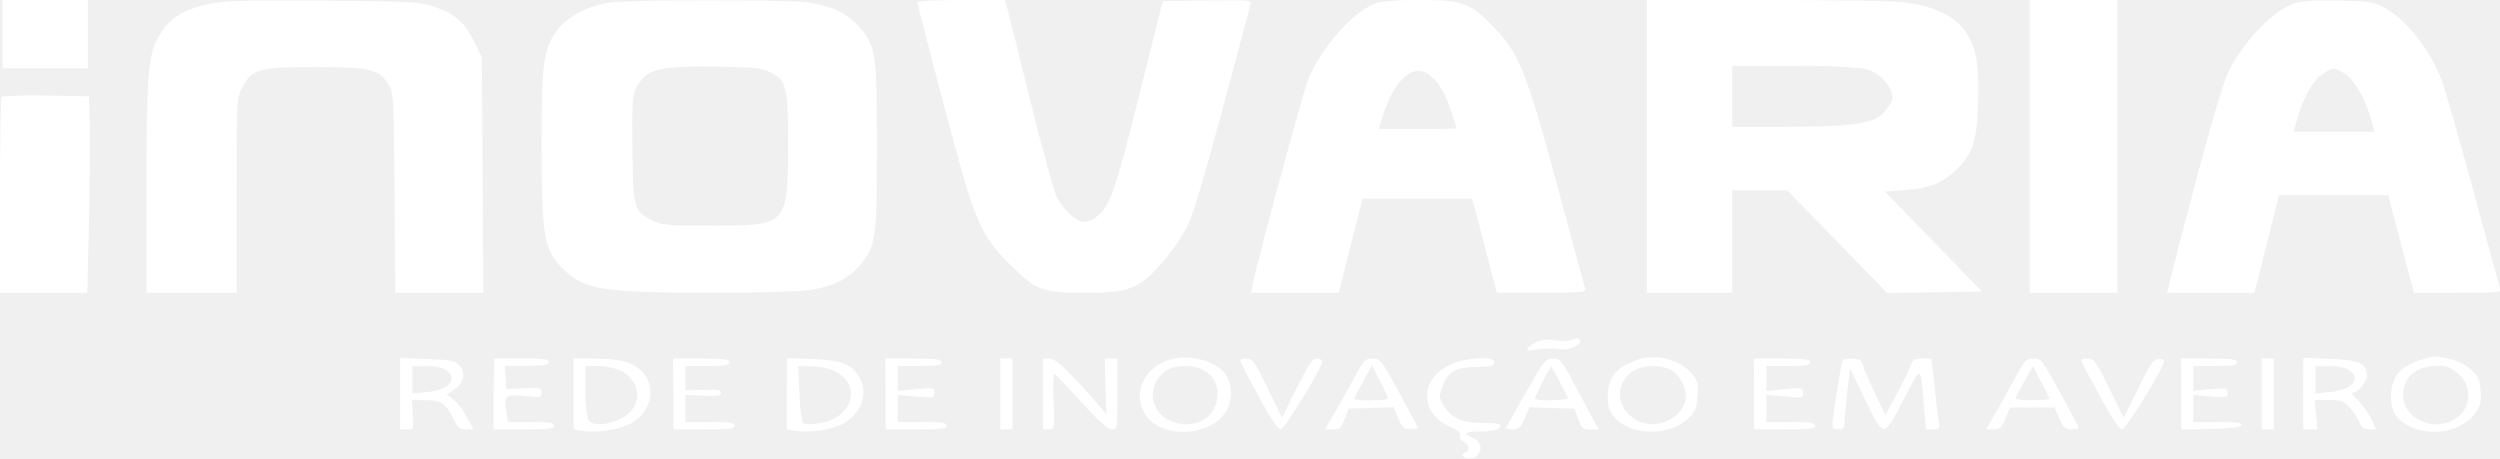
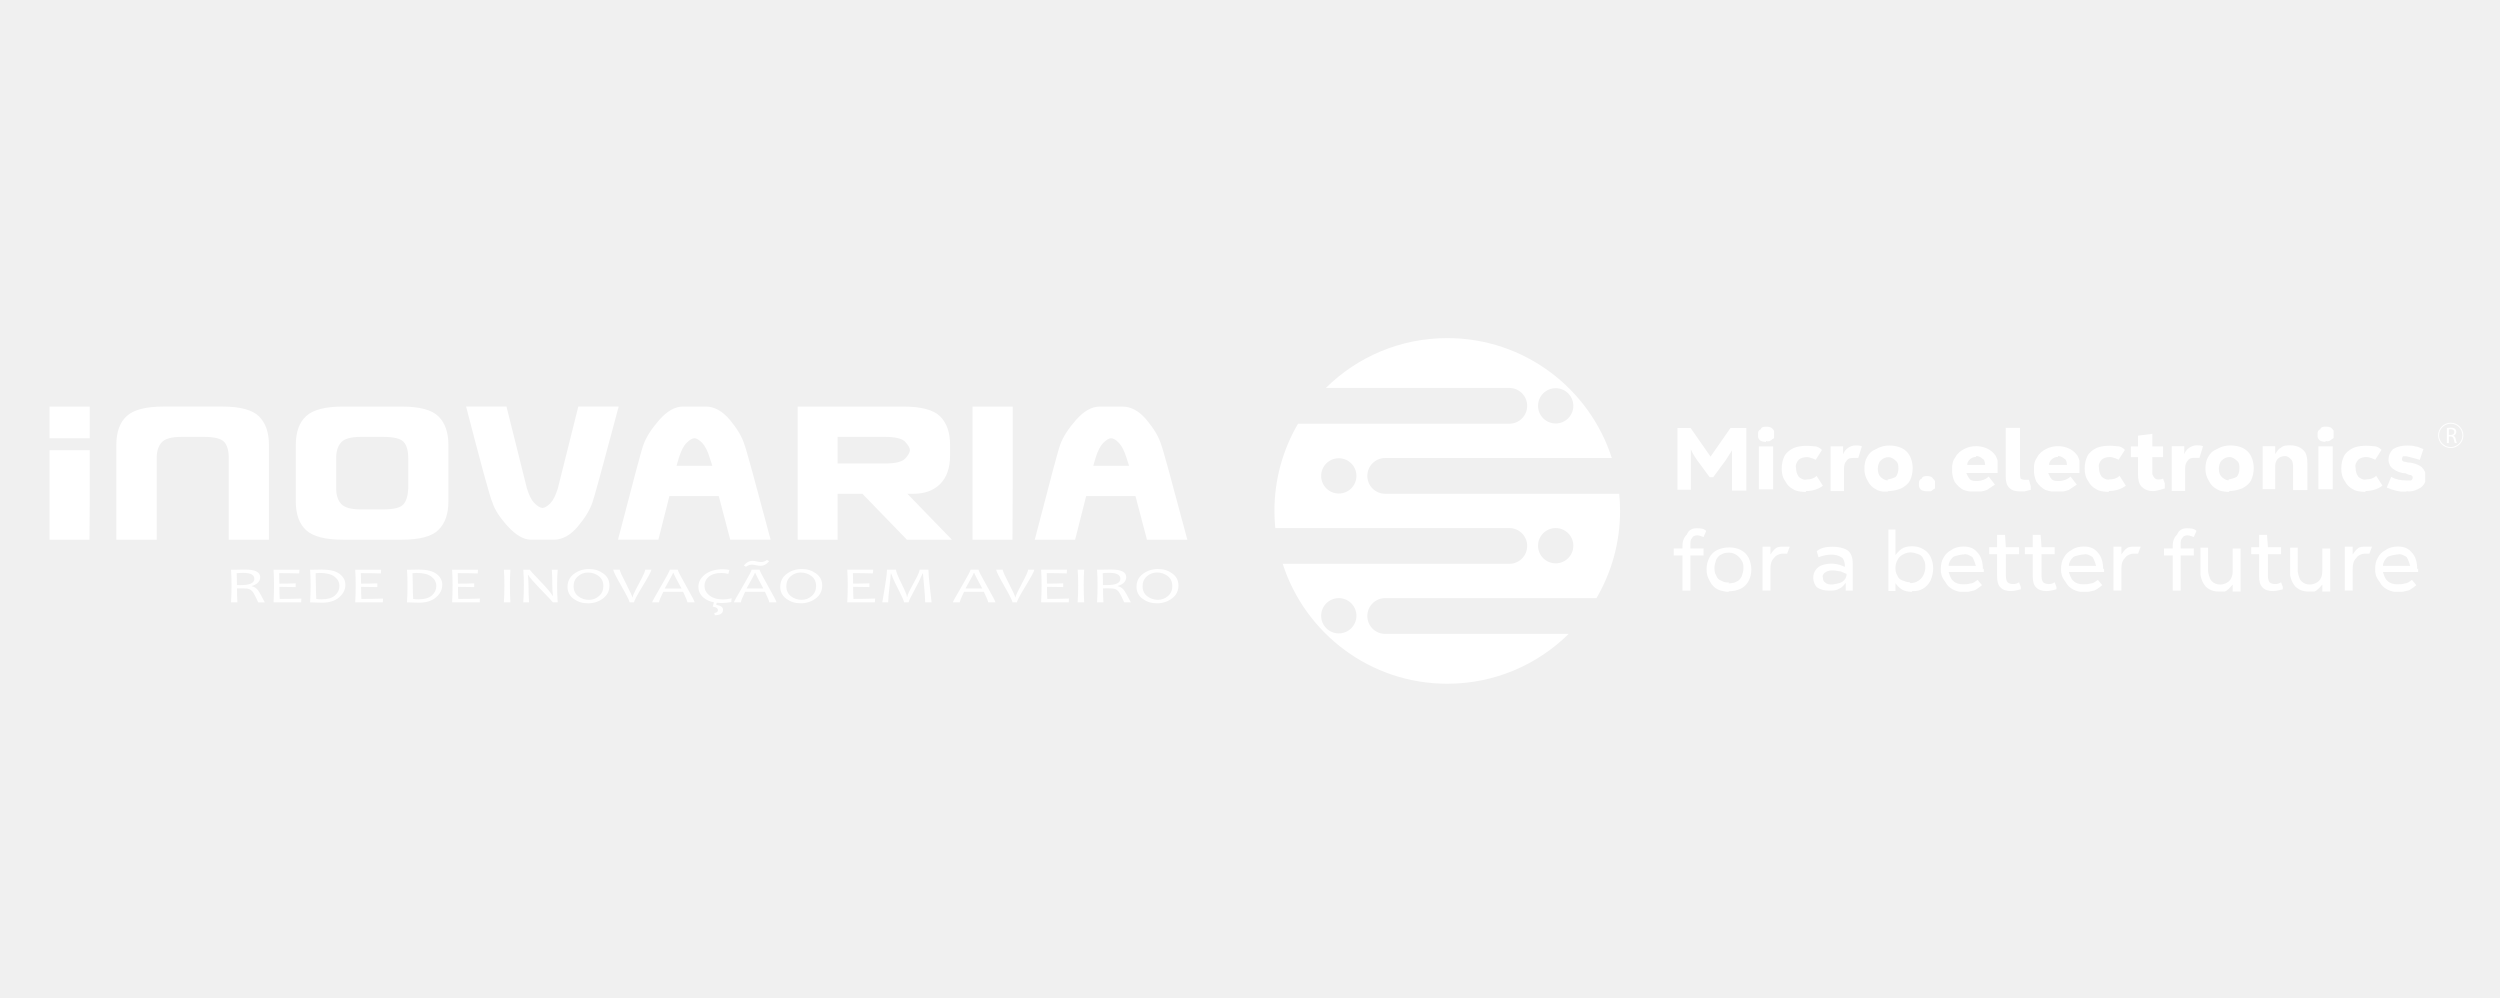
- <svg xmlns="http://www.w3.org/2000/svg" viewBox="0 0 458.21 84.07">
+ <svg xmlns="http://www.w3.org/2000/svg" xmlns:xlink="http://www.w3.org/1999/xlink" id="Layer_1" data-name="Layer 1" viewBox="0 0 2645.67 1056">
  <defs>
-     <style>.cls-1{fill:#fff;}</style>
+     <style>
+       .cls-1 {
+         clip-path: url(#clippath-20);
+       }
+ 
+       .cls-2 {
+         clip-path: url(#clippath-11);
+       }
+ 
+       .cls-3 {
+         clip-path: url(#clippath-16);
+       }
+ 
+       .cls-4 {
+         fill: #ffffff;
+       }
+ 
+       .cls-4, .cls-5, .cls-6, .cls-7 {
+         stroke-width: 0px;
+       }
+ 
+       .cls-5 {
+         fill: #ffffff;
+       }
+ 
+       .cls-8 {
+         clip-path: url(#clippath-2);
+       }
+ 
+       .cls-9 {
+         clip-path: url(#clippath-13);
+       }
+ 
+       .cls-10 {
+         clip-path: url(#clippath-15);
+       }
+ 
+       .cls-11 {
+         clip-path: url(#clippath-6);
+       }
+ 
+       .cls-6 {
+         fill: none;
+       }
+ 
+       .cls-12 {
+         clip-path: url(#clippath-7);
+       }
+ 
+       .cls-13 {
+         clip-path: url(#clippath-21);
+       }
+ 
+       .cls-14 {
+         clip-path: url(#clippath-1);
+       }
+ 
+       .cls-15 {
+         clip-path: url(#clippath-4);
+       }
+ 
+       .cls-16 {
+         clip-path: url(#clippath-12);
+       }
+ 
+       .cls-17 {
+         clip-path: url(#clippath-9);
+       }
+ 
+       .cls-18 {
+         clip-path: url(#clippath);
+       }
+ 
+       .cls-19 {
+         clip-path: url(#clippath-19);
+       }
+ 
+       .cls-20 {
+         clip-path: url(#clippath-3);
+       }
+ 
+       .cls-21 {
+         clip-path: url(#clippath-8);
+       }
+ 
+       .cls-22 {
+         clip-path: url(#clippath-18);
+       }
+ 
+       .cls-23 {
+         clip-path: url(#clippath-14);
+       }
+ 
+       .cls-24 {
+         clip-path: url(#clippath-17);
+       }
+ 
+       .cls-25 {
+         clip-path: url(#clippath-5);
+       }
+ 
+       .cls-26 {
+         clip-path: url(#clippath-10);
+       }
+ 
+       .cls-7 {
+         fill: #ffffff;
+       }
+     </style>
+     <symbol id="b" viewBox="0 0 .38 .71">
+       <path class="cls-5" d="m.28.08s-.05,0-.06.03c-.02.02-.02.04-.02.08v.04h.15v.08h-.15v.41h-.09v-.41h-.1v-.08h.1v-.03c0-.06.02-.1.05-.13C.18.02.22,0,.27,0c.04,0,.08,0,.11.03l-.03.07s-.05-.02-.07-.02Z" />
+     </symbol>
+     <symbol id="c" viewBox="0 0 .52 .52">
+       <path class="cls-5" d="m.26.52s-.09-.01-.13-.03c-.04-.02-.07-.05-.09-.09C.01.35,0,.31,0,.26,0,.21.01.17.03.13c.02-.04.05-.07.09-.09.04-.02.09-.03.14-.03s.09.01.13.03c.04.02.07.05.09.09.02.04.03.09.03.13,0,.05-.01.09-.03.13-.02.04-.05.07-.09.09-.04.02-.09.03-.14.03m0-.09s.06,0,.09-.02c.03-.01.05-.04.06-.06.01-.03.02-.06.02-.09,0-.03,0-.06-.02-.09-.03-.05-.08-.09-.14-.09-.03,0-.06,0-.09.02-.03.01-.05.04-.06.06-.01.03-.02.06-.02.09,0,.03,0,.06.02.09.01.03.03.05.06.06.03.02.06.02.09.02Z" />
+     </symbol>
+     <symbol id="d" viewBox="0 0 .31 .5">
+       <path class="cls-5" d="m0,.5V0h.09s0,.07,0,.09h0s.03-.05.06-.07C.17,0,.21,0,.24,0c.02,0,.05,0,.07,0l-.03.08s-.03,0-.05,0c-.04,0-.08.02-.1.05-.03.03-.04.07-.04.12v.26h-.09Z" />
+     </symbol>
+     <symbol id="f" viewBox="0 0 .45 .51">
+       <path class="cls-5" d="m.22,0c.06,0,.12.01.17.04.04.03.06.08.06.15v.31h-.08s0-.07,0-.09h0s-.04.06-.08.07c-.03.02-.07.02-.11.02-.05,0-.1-.01-.14-.04C.02.44,0,.4,0,.35c0-.06.04-.12.1-.14.09-.03.18-.02.26.02v-.03s-.01-.07-.04-.08c-.03-.02-.07-.03-.11-.03-.05,0-.1.01-.15.03l-.02-.07C.09.01.15,0,.22,0m0,.43s.08-.01.11-.03c.03-.02.05-.05.05-.09-.02-.01-.05-.02-.07-.03-.03,0-.05-.01-.08-.01-.03,0-.06,0-.09.02-.02.01-.04.04-.03.06,0,.03.01.05.03.06.02.02.05.02.08.02Z" />
+     </symbol>
+     <symbol id="g" viewBox="0 0 .52 .71">
+       <path class="cls-5" d="m.27.71s-.08,0-.12-.03c-.03-.02-.05-.04-.07-.07h0v.09h-.09v-.7h.09v.16s0,.09,0,.13h0s.04-.05.07-.07c.03-.02.07-.03.12-.03.04,0,.09.01.12.03.04.02.07.05.09.09.02.04.03.09.03.13,0,.05-.01.09-.03.14-.04.08-.12.13-.21.12m-.02-.09c.05,0,.09-.02.12-.05.03-.03.05-.08.05-.13,0-.03,0-.06-.02-.09-.01-.03-.03-.05-.06-.06-.03-.01-.06-.02-.09-.02-.04,0-.09.02-.12.05-.03.03-.05.08-.05.12,0,.03,0,.06.02.09.01.03.03.05.06.06.03.01.05.02.08.02Z" />
+     </symbol>
+     <symbol id="h" viewBox="0 0 .49 .52">
+       <path class="cls-5" d="m.49.25s0,.02,0,.04H.09s.02.08.05.1c.03.03.07.04.11.04.03,0,.06,0,.09-.01.03,0,.05-.02.08-.04l.05.06s-.06.05-.09.06c-.04.01-.08.02-.11.02-.05,0-.09-.01-.13-.03-.04-.02-.07-.05-.09-.09C.01.35,0,.31,0,.26,0,.21.01.16.03.13c.02-.04.05-.07.09-.09C.16.01.21,0,.26,0,.33,0,.38.02.42.07c.04.04.06.11.06.19m-.23-.17s-.08.01-.11.03c-.03.03-.05.06-.05.1h.31s-.02-.07-.04-.1c-.03-.02-.07-.04-.1-.03Z" />
+     </symbol>
+     <symbol id="i" viewBox="0 0 .36 .64">
+       <path class="cls-5" d="m.36.62s-.07.02-.11.02c-.05,0-.09-.01-.12-.04-.03-.03-.04-.07-.04-.13V.22h-.1v-.08h.1V0h.09S.19.14.19.14h.15v.08h-.15v.25s0,.05.02.07c.01.01.03.02.06.02.02,0,.04,0,.07-.02l.03.08Z" />
+     </symbol>
+     <symbol id="j" viewBox="0 0 .47 .5">
+       <path class="cls-5" d="m.21.5c-.06,0-.11-.02-.15-.06C.02.39,0,.33,0,.27v-.27h.09v.27s.01.08.04.11c.03.03.06.04.1.04.04,0,.08-.02.1-.04.03-.03.04-.07.04-.11v-.26h.09v.49h-.09s0-.07,0-.08h0s-.04.05-.07.07c-.03.02-.07.02-.1.02Z" />
+     </symbol>
+     <symbol id="k" viewBox="0 0 .51 .52">
+       <path class="cls-5" d="m.51.24s0,.04,0,.06H.16s.02.05.04.07c.02.02.05.02.08.02.05,0,.1-.02.13-.05l.07.09s-.06.04-.09.06c-.08.03-.17.03-.26,0-.04-.02-.07-.05-.1-.09C.01.36,0,.31,0,.26,0,.2.01.16.04.12c.02-.04.06-.07.1-.09.08-.04.18-.04.26,0,.04.02.07.05.09.08.02.04.03.08.03.13m-.25-.12c-.05,0-.1.04-.1.09,0,0,0,0,0,0h.2s0-.06-.03-.07c-.02-.02-.05-.03-.07-.03Z" />
+     </symbol>
+     <symbol id="l" viewBox="0 0 .28 .71">
+       <path class="cls-5" d="m.16.71c-.05,0-.09-.01-.12-.04-.03-.03-.04-.07-.04-.13v-.54h.16v.52s0,.04.01.05c0,0,.02.01.04.01.02,0,.03,0,.05,0l.03.11s-.08.02-.12.03Z" />
+     </symbol>
+     <symbol id="m" viewBox="0 0 .46 .52">
+       <path class="cls-5" d="m.27.52s-.1,0-.14-.03c-.04-.02-.07-.05-.09-.09C.01.36,0,.31,0,.26,0,.21.01.16.03.12c.02-.04.06-.07.1-.09C.2,0,.29,0,.37.01c.03,0,.06.02.08.04l-.07.11s-.06-.03-.1-.03c-.03,0-.07.01-.09.03-.02.02-.04.06-.03.09,0,.04.01.07.03.1.02.02.06.04.09.03.04,0,.08-.01.11-.04l.07.11c-.05.04-.12.06-.19.06Z" />
+     </symbol>
+     <symbol id="n" viewBox="0 0 .39 .64">
+       <path class="cls-5" d="m.39.61s-.09.03-.13.03c-.06,0-.1-.02-.13-.05-.03-.03-.04-.08-.04-.14v-.19h-.08v-.12h.08V.02l.16-.02v.14h.12v.12h-.12v.19s.02.06.06.06c.02,0,.04,0,.06-.01l.04.11Z" />
+     </symbol>
+     <symbol id="o" viewBox="0 0 .35 .51">
+       <path class="cls-5" d="m0,.51V.01h.14s0,.06,0,.09h0C.16.04.22,0,.28,0c.02,0,.05,0,.07.01l-.04.13s-.03,0-.05,0c-.03,0-.06,0-.08.03-.02.02-.03.05-.03.09v.25h-.16Z" />
+     </symbol>
+     <symbol id="p" viewBox="0 0 .54 .52">
+       <path class="cls-5" d="m.27.52s-.1,0-.14-.03c-.04-.02-.07-.05-.09-.09C.01.35,0,.31,0,.26,0,.21.01.16.03.13c.02-.04.05-.07.1-.09C.18.01.23,0,.28,0,.33,0,.38.01.42.03c.04.02.07.05.09.09.02.04.03.09.03.13,0,.05-.01.1-.03.14-.02.04-.06.07-.1.09-.05.02-.1.03-.15.03m0-.13s.06-.01.09-.03c.02-.02.03-.06.03-.09,0-.03,0-.07-.03-.09-.02-.02-.05-.04-.08-.04-.03,0-.06.01-.09.04-.02.02-.03.06-.03.09,0,.04.01.07.03.09.02.02.05.04.08.04Z" />
+     </symbol>
+     <symbol id="q" viewBox="0 0 .51 .51">
+       <path class="cls-5" d="m0,.51V.01h.14s0,.06,0,.09h0s.03-.06.06-.07C.23,0,.27,0,.31,0,.37,0,.42.02.45.05c.04.03.05.09.05.16v.29h-.16V.23s0-.06-.03-.08c-.02-.02-.04-.03-.06-.03-.03,0-.06.01-.08.03-.02.02-.03.05-.03.08v.26h-.16Z" />
+     </symbol>
+     <symbol id="r" viewBox="0 0 .18 .71">
+       <path class="cls-5" d="m.09.17s-.05,0-.07-.02C0,.13,0,.11,0,.09c0-.02,0-.05.03-.06C.04,0,.07,0,.09,0c.02,0,.05,0,.07.02.02.02.03.04.03.06,0,.02,0,.05-.03.06-.02.02-.04.03-.07.02m.08.54H.01V.22h.16v.49Z" />
+     </symbol>
+     <symbol id="s" viewBox="0 0 .43 .52">
+       <path class="cls-5" d="m.22.52c-.07,0-.15-.02-.22-.05l.05-.12c.05.03.11.04.17.04.02,0,.04,0,.05,0,.01,0,.02-.02.02-.03,0-.01,0-.02-.02-.03-.02,0-.04-.01-.06-.02-.05,0-.1-.02-.14-.05-.03-.02-.05-.06-.05-.1C.02.11.04.07.07.04.12.01.17,0,.23,0,.26,0,.29,0,.32.01c.03,0,.06.02.09.03l-.04.12s-.1-.03-.15-.04c-.02,0-.03,0-.04,0,0,0-.01.02-.01.03,0,.01,0,.02.02.03.02,0,.04.01.05.01.05,0,.11.02.15.05.03.03.05.07.05.11,0,.05-.02.09-.06.12-.05.03-.1.05-.16.04Z" />
+     </symbol>
+     <symbol id="t" viewBox="0 0 .77 .7">
+       <path class="cls-5" d="m.62,0h.15v.7h-.16v-.31s0-.09,0-.14h0s-.05.08-.07.11l-.14.19h-.04l-.14-.19s-.05-.07-.07-.12h0c0,.05,0,.1,0,.14v.31h-.16v-.7h.15l.23.33.23-.33Z" />
+     </symbol>
+     <symbol id="u" viewBox="0 0 .18 .17">
+       <path class="cls-5" d="m.09.17s-.05,0-.07-.02C0,.13,0,.11,0,.09c0-.02,0-.05.03-.06C.04,0,.07,0,.09,0c.02,0,.05,0,.07.03.02.02.03.04.03.06,0,.02,0,.05-.03.06-.02.02-.04.03-.07.03Z" />
+     </symbol>
+     <clipPath id="clippath">
+       <rect class="cls-6" x="0" width="2645.67" height="1056" />
+     </clipPath>
+     <clipPath id="clippath-1">
+       <rect class="cls-6" x="1806.07" y="-72946.86" width="184327.6" height="73573.11" />
+     </clipPath>
+     <clipPath id="clippath-2">
+       <rect class="cls-6" x="1919.13" y="-72947.14" width="184327.6" height="73573.11" />
+     </clipPath>
+     <clipPath id="clippath-3">
+       <rect class="cls-6" x="1998.46" y="-72946.86" width="184327.6" height="73573.11" />
+     </clipPath>
+     <clipPath id="clippath-4">
+       <rect class="cls-6" x="2053.92" y="-72946.86" width="184327.6" height="73573.11" />
+     </clipPath>
+     <clipPath id="clippath-5">
+       <rect class="cls-6" x="2181.19" y="-72946.86" width="184327.6" height="73573.11" />
+     </clipPath>
+     <clipPath id="clippath-6">
+       <rect class="cls-6" x="2328.7" y="-72947.05" width="184327.6" height="73573.11" />
+     </clipPath>
+     <clipPath id="clippath-7">
+       <rect class="cls-6" x="2423.55" y="-72947.05" width="184327.6" height="73573.11" />
+     </clipPath>
+     <clipPath id="clippath-8">
+       <rect class="cls-6" x="2513.57" y="-72946.86" width="184327.6" height="73573.11" />
+     </clipPath>
+     <clipPath id="clippath-9">
+       <rect class="cls-6" x="2065.88" y="-74447.11" width="187820.4" height="74967.24" />
+     </clipPath>
+     <clipPath id="clippath-10">
+       <rect class="cls-6" x="2152.49" y="-74447.11" width="187820.4" height="74967.24" />
+     </clipPath>
+     <clipPath id="clippath-11">
+       <rect class="cls-6" x="2206.25" y="-74447.11" width="187820.4" height="74967.24" />
+     </clipPath>
+     <clipPath id="clippath-12">
+       <rect class="cls-6" x="2254.05" y="-74447.2" width="187820.4" height="74967.24" />
+     </clipPath>
+     <clipPath id="clippath-13">
+       <rect class="cls-6" x="2334.04" y="-74447.11" width="187820.4" height="74967.24" />
+     </clipPath>
+     <clipPath id="clippath-14">
+       <rect class="cls-6" x="2452.64" y="-74448.15" width="187820.4" height="74967.24" />
+     </clipPath>
+     <clipPath id="clippath-15">
+       <rect class="cls-6" x="2477.82" y="-74447.11" width="187820.4" height="74967.24" />
+     </clipPath>
+     <clipPath id="clippath-16">
+       <rect class="cls-6" x="2525.81" y="-74447.02" width="187820.4" height="74967.24" />
+     </clipPath>
+     <clipPath id="clippath-17">
+       <rect class="cls-6" x="1860.48" y="-74448.06" width="187820.4" height="74967.24" />
+     </clipPath>
+     <clipPath id="clippath-18">
+       <rect class="cls-6" x="1885.65" y="-74447.02" width="187820.4" height="74967.24" />
+     </clipPath>
+     <clipPath id="clippath-19">
+       <rect class="cls-6" x="1973.12" y="-74447.02" width="187820.4" height="74967.24" />
+     </clipPath>
+     <clipPath id="clippath-20">
+       <rect class="cls-6" x="2030.76" y="-74447.11" width="187820.4" height="74967.24" />
+     </clipPath>
+     <clipPath id="clippath-21">
+       <rect class="cls-6" x="0" width="2645.67" height="1056" />
+     </clipPath>
  </defs>
-   <g id="Layer_2" data-name="Layer 2">
-     <g id="Layer_1-2" data-name="Layer 1">
-       <path class="cls-1" d="M.45,6.26v6.26H16.1V0H.45Z" />
-       <path class="cls-1" d="M38.28.72c-5.23,1.16-7.65,2.86-9.62,6.79-1.52,3-1.83,7.74-1.83,27.68V53.66H43.38V35.86c0-17.57,0-17.79,1-19.76,1.75-3.45,3-3.8,13.51-3.8,10.15,0,11.67.4,13.41,3.35.85,1.48.9,2.42,1,19.77l.14,18.24H88.58l-.13-21.6-.13-21.55-1.48-3C85.1,4,83.44,2.55,79.51,1.21,76.87.31,75.71.27,59,.13,44.63,0,40.78.18,38.28.72Z" />
-       <path class="cls-1" d="M111.57.49c-4.92.81-8.77,3.27-10.47,6.62-1.56,3-1.83,6-1.83,19.72,0,16.68.45,19.23,4.12,22.63,3.89,3.66,7,4.16,26.74,4.2,8.63,0,16.68-.22,18.29-.49,4.15-.67,7-2,9-4.34,3.13-3.58,3.31-4.87,3.31-22s-.18-18.42-3.31-22c-2.06-2.33-4.88-3.67-9-4.34C145.06-.09,114.88-.09,111.57.49Zm29.51,12.7c3.09,1.52,3.36,2.6,3.36,13.42-.05,14.71-.09,14.75-14.09,14.75-8,0-9.12-.09-10.69-.89-3.49-1.75-3.62-2.19-3.75-13.1-.09-8.59,0-9.89.67-11.23,1.79-3.49,4.07-4.07,14.89-3.93C138.18,12.34,139.56,12.48,141.08,13.19Z" />
-       <path class="cls-1" d="M168.14.4c0,.49,5.81,22.67,7.82,29.83,3,10.86,4.65,14,9.79,18.87,4.25,4.11,5.5,4.56,12.84,4.56,7.15,0,9.21-.54,12.25-3.22a35.77,35.77,0,0,0,6.84-9.12c1.07-2.1,3.18-9.26,7.92-27,1.87-7,3.48-13.1,3.62-13.55C229.44,0,229,0,221.3.09l-8.18.13-4.34,17.31c-4.47,17.8-5.32,20.26-7.82,22.22a4.3,4.3,0,0,1-2.24.94c-1.43,0-3.93-2.32-5.05-4.6-.49-1-2.64-8.81-4.74-17.31s-4-16.19-4.29-17.13L184.19,0h-8C171.71,0,168.14.18,168.14.4Z" />
-       <path class="cls-1" d="M252.56.45c-4.25,1.29-10.46,8.18-12.88,14.35-.89,2.24-9.48,34-10.1,37.34l-.27,1.52h16.05L247.55,45l2.19-8.59h20.08L272.1,45l2.24,8.63h8.18c7.6,0,8.18,0,8-.8-.13-.41-1.88-6.8-3.84-14.18-7.11-26.43-8.05-28.8-13.6-34.39C269.33.49,267.76,0,259.85,0A43.33,43.33,0,0,0,252.56.45Zm9.61,13.41c1.57,1.25,2.73,3.27,3.85,6.67.54,1.56.94,2.95.94,3s-3.22.13-7.11.13h-7.11l.58-2c1.07-3.45,2.28-5.77,3.8-7.29C258.87,12.74,260.48,12.57,262.17,13.86Z" />
-       <path class="cls-1" d="M301.84,26.83V53.66h15.65V34.88h10.06l9.17,9.39,9.16,9.43,8.72-.13,8.68-.13-8.9-9.17-8.94-9.17,3.8-.27c4.47-.35,6.53-1.16,9.17-3.57,3.17-3,4-5.32,4.15-12.79.18-7.25-.35-9.93-2.59-13.06C358.18,3,354.34,1.12,349.55.49,347.49.18,337,0,323.93,0H301.84Zm39.8-14.26a7,7,0,0,1,4.92,4,2.41,2.41,0,0,1-.27,2.68c-2,3.4-4.7,3.94-19.28,4h-9.52V12.07h11.09A114,114,0,0,1,341.64,12.57Z" />
-       <path class="cls-1" d="M372,26.83V53.66h16.1V0H372Z" />
-       <path class="cls-1" d="M420.47.63c-3.62,1.16-8.81,6.48-11.71,11.85-1.34,2.5-4,11.67-9.39,32.55l-2.19,8.63h16l.45-1.7c.22-.89,1.07-4.16,1.83-7.24s1.61-6.35,1.83-7.29l.45-1.66h20l.4,1.66c.27.94,1.3,5,2.37,8.94l1.92,7.29h8c7.42,0,8,0,7.78-.8-.14-.41-2.37-8.68-5-18.34S448,15.79,447.39,14.35C445.34,9.08,441,3.62,437.29,1.57,435,.27,434.6.22,428.61.13,424.32,0,421.77.22,420.47.63Zm9.17,12.79c2,1.25,4.11,5,5.28,9.61l.26,1.12h-14.8l.67-2.37c1.17-4,2.82-7,4.57-8.14C427.58,12.3,427.76,12.3,429.64,13.42Z" />
-       <path class="cls-1" d="M.31,17.71C.13,17.89,0,26.07,0,35.86v17.8H16l.31-13.1c.14-7.16.23-15.29.14-18l-.14-4.92-7.87-.13A67.51,67.51,0,0,0,.31,17.71Z" />
-       <path class="cls-1" d="M288.29,62.25a7.06,7.06,0,0,1-3.22.13,5.72,5.72,0,0,0-3.76.45c-1.74.89-1.87,1.79-.13,1.29A17.62,17.62,0,0,1,286.1,64c1.74.27,4.16-1.07,3.4-1.79C289.27,61.93,288.78,61.93,288.29,62.25Z" />
-       <path class="cls-1" d="M214.91,65.78c-4.92,1.21-7.38,5.81-5.23,9.79,2.77,5.23,13.23,4.56,15.42-.94a6.4,6.4,0,0,0-.44-6C223.14,66.32,218.4,64.93,214.91,65.78Zm5.54,2a4.61,4.61,0,0,1,2.69,4.38c0,3.58-2.82,6-6.53,5.54-5.32-.58-7.2-6.39-3.09-9.61C215,66.9,218.49,66.72,220.45,67.75Z" />
-       <path class="cls-1" d="M300.27,65.91c-4,1.3-5.59,3.22-5.59,6.89a5,5,0,0,0,1,3.44c3,3.8,10.69,3.85,14.17.05.85-.9,1.17-1.79,1.3-3.76.18-2.32,0-2.73-1.07-4.07A9.56,9.56,0,0,0,300.27,65.91Zm6.09,1.93a6.15,6.15,0,0,1,2.63,4.6c0,4.2-5.72,6.84-9.43,4.34-4.88-3.27-2.64-9.7,3.31-9.7A7.9,7.9,0,0,1,306.36,67.84Z" />
-       <path class="cls-1" d="M443.81,65.91c-4,1.25-5.58,3.22-5.58,6.89,0,2.68,1.11,4.29,3.75,5.5,4.07,1.83,9.62.58,11.81-2.73.89-1.3,1-2,.85-4-.14-2.19-.36-2.64-1.84-3.89a9.18,9.18,0,0,0-3.89-1.92C446.23,65.2,446.1,65.2,443.81,65.91Zm6.67,2.55a5.07,5.07,0,0,1-.72,8.45c-3.8,2.28-9.3-.27-9.3-4.33,0-3.49,2.24-5.46,6.13-5.5A4.56,4.56,0,0,1,450.48,68.46Z" />
-       <path class="cls-1" d="M73.34,72.17V78.7h1.25c1.21,0,1.21,0,1.07-2.68l-.18-2.68h2.33c3,0,3.8.49,5.14,3.13,1,2,1.3,2.23,2.5,2.23H86.8l-1.26-2.28a11.07,11.07,0,0,0-2.46-3.22l-1.2-.89,1.43-.94c1.83-1.21,2.14-3.27.71-4.56-.76-.72-1.74-.9-5.81-1l-4.87-.18Zm8.4-4.38c2.33,1.61.58,3.71-3.44,4.07l-2.73.27v-5h2.6A6.88,6.88,0,0,1,81.74,67.79Z" />
-       <path class="cls-1" d="M90.46,72.22V78.7H96c4.6,0,5.5-.09,5.5-.67s-.76-.67-4.21-.67H93.06l-.27-2c-.45-2.9-.18-3.08,3.4-2.77,3,.31,3.08.27,3.08-.63s-.18-1-3.22-.8l-3.26.13-.14-2.14-.13-2.1h4c3.31,0,4.07-.14,4.07-.68s-.85-.67-5-.67h-5Z" />
-       <path class="cls-1" d="M105.13,72.22v6.44l1.56.31a16.81,16.81,0,0,0,8.86-1.3c3.84-2.1,4.87-6.79,2.1-9.61-1.7-1.7-4.07-2.33-8.68-2.33h-3.84Zm7.51-4.7c4,1.12,5.46,5.37,2.82,8-2.15,2.15-6.84,3-7.69,1.39a22.87,22.87,0,0,1-.45-5.37V67.08h1.92A13.21,13.21,0,0,1,112.64,67.52Z" />
-       <path class="cls-1" d="M123.42,72.22V78.7H129c4.65,0,5.59-.09,5.59-.67s-.81-.67-4.47-.67h-4.48v-5l3.27.18c2.64.09,3.22,0,3.22-.54s-.63-.67-3.22-.53l-3.27.09V67.08h4c3.26,0,4-.14,4-.68s-.85-.67-5.14-.67h-5.14Z" />
-       <path class="cls-1" d="M144.21,72.17V78.7l1.52.27a16.71,16.71,0,0,0,8.68-1.25c3.57-2,4.87-5.68,3-8.72-1.38-2.33-3.17-3-8.49-3.18l-4.7-.18Zm8.59-4.25c5.36,2.46,3.53,8.9-2.77,9.66a6.27,6.27,0,0,1-2.91,0,27.69,27.69,0,0,1-.58-5.46l-.27-5h2.32A13,13,0,0,1,152.8,67.92Z" />
-       <path class="cls-1" d="M162.32,72.22V78.7h5.59c4.65,0,5.59-.09,5.59-.67s-.8-.67-4.47-.67h-4.47v-5l3.35.31c3.22.31,3.36.27,3.36-.67s-.14-1-3.36-.67l-3.35.31V67.08h4c3.27,0,4-.14,4-.68s-.85-.67-5.15-.67h-5.14Z" />
-       <path class="cls-1" d="M183.34,72.22V78.7h2.23v-13h-2.23Z" />
-       <path class="cls-1" d="M191.16,72.22l0,6.48h1.07c1,0,1,0,.9-5.14a25.55,25.55,0,0,1,.09-5.1c.13,0,2.32,2.33,4.87,5.14,3.4,3.72,5,5.1,5.72,5.1,1,0,1,0,1-6.48V65.73h-2.32l.13,5.06.18,5.09-2-2.28c-5.28-6-7.29-7.87-8.45-7.87h-1.17Z" />
-       <path class="cls-1" d="M227.47,66.49c.14.45,1.7,3.36,3.4,6.49,2,3.75,3.36,5.72,3.85,5.72.67,0,7.65-11.31,7.65-12.47,0-.27-.45-.5-1-.5-.85,0-1.43.9-3.71,5.41l-2.69,5.42-2.64-5.42c-2.41-5-2.72-5.41-3.89-5.41C227.43,65.73,227.25,65.87,227.47,66.49Z" />
-       <path class="cls-1" d="M248.49,68.73c-.89,1.7-2.55,4.61-3.62,6.48l-2,3.49h1.43c1.29,0,1.52-.18,2.14-1.92l.72-1.88,4.11-.13,4.12-.14.89,2.06c.76,1.74,1.08,2,2.19,2,.76,0,1.34-.13,1.34-.31s-1.52-3.09-3.39-6.49c-3.27-5.94-3.45-6.17-4.83-6.17S250,66,248.49,68.73ZM254.44,73c0,.22-1.39.36-3.13.36a10.48,10.48,0,0,1-3.13-.23c0-.09.76-1.52,1.65-3.17l1.61-3,1.48,2.86C253.72,71.37,254.39,72.8,254.44,73Z" />
-       <path class="cls-1" d="M265.75,66.85c-5.68,2.64-5.59,9,.18,11.45,1.34.58,1.83,1,1.66,1.47s.13.85.67,1.17c1.07.58,1.25,1.7.26,2-.84.36-.4,1.08.68,1.08a1.92,1.92,0,0,0,.89-3.71c-2-.76-1.65-1.21.8-1.21,2.64,0,4.12-.4,4.12-1.07,0-.36-1-.54-3.22-.5-3.8,0-5.86-.94-7.25-3.31-.8-1.38-.8-1.65-.22-3.3.94-2.73,2.55-3.67,6.22-3.67,2.55,0,3.13-.14,3.31-.81C274.16,65.24,268.75,65.42,265.75,66.85Z" />
-       <path class="cls-1" d="M279.7,71.86c-1.92,3.4-3.57,6.31-3.66,6.48s.4.36,1.16.36c1.16,0,1.48-.27,2.24-2l.89-2.06,4.11.14,4.12.13.71,1.88c.63,1.74.81,1.92,2.19,1.92H293l-2.72-5.1c-4.39-8.18-4.12-7.87-5.68-7.87C283.28,65.73,283,66.05,279.7,71.86Zm6.13-2c.81,1.56,1.52,3,1.61,3.13s-1.25.36-3,.36a10.65,10.65,0,0,1-3.17-.23,61.58,61.58,0,0,1,3-6A24,24,0,0,1,285.83,69.85Z" />
-       <path class="cls-1" d="M321.51,72.22V78.7h5.59c4.65,0,5.59-.09,5.59-.67s-.8-.67-4.47-.67h-4.47v-5l3.35.31c3.22.31,3.36.27,3.36-.67s-.14-1-3.36-.67l-3.35.31V67.08h4c3.27,0,4-.14,4-.68s-.85-.67-5.14-.67h-5.15Z" />
-       <path class="cls-1" d="M337.43,67.16c-.13.81-.53,3.4-.94,5.77-.89,5.73-.89,5.77.45,5.77.9,0,1.12-.22,1.12-1.12,0-.58.22-3.08.49-5.59l.54-4.47,2.68,5.59c2.24,4.61,2.86,5.59,3.58,5.5s1.7-1.74,3.67-5.59c3.21-6.17,3-6.26,3.62,1.52L353,78.7h1.3c1.2,0,1.29-.09,1.07-1.25-.13-.67-.49-3.58-.76-6.48L354,65.73h-1.7c-1.34,0-1.74.18-2,1a44,44,0,0,1-2.5,5.18l-2.24,4.16-2.19-4.6a45.38,45.38,0,0,1-2.19-5.19c0-.31-.67-.54-1.79-.54C337.79,65.73,337.66,65.82,337.43,67.16Z" />
-       <path class="cls-1" d="M369,69.85c-1.21,2.28-2.86,5.23-3.62,6.48L364,78.7h1.34c1.2,0,1.47-.27,2.23-2l.85-2h8.14l.89,2c.77,1.74,1.08,2,2.2,2,.76,0,1.34-.13,1.34-.27s-1.52-3-3.4-6.48c-3.31-6-3.44-6.22-4.88-6.22S371.11,66,369,69.85Zm6.66,3.22c0,.18-1.38.27-3.13.27a10.08,10.08,0,0,1-3.13-.27A25.45,25.45,0,0,1,371,69.94l1.61-2.86L374.1,70A26.17,26.17,0,0,1,375.62,73.07Z" />
-       <path class="cls-1" d="M381.43,66.05c0,.13,1.53,3.08,3.4,6.48,2.28,4.16,3.63,6.17,4.12,6.17.71,0,7.69-11.36,7.69-12.52,0-.27-.49-.45-1.12-.36-.89.09-1.52,1-3.67,5.46l-2.63,5.32-2.64-5.46c-2.46-5-2.78-5.41-3.89-5.41C382,65.73,381.43,65.87,381.43,66.05Z" />
-       <path class="cls-1" d="M399.77,72.22v6.53l5.45-.14c3.85-.09,5.5-.31,5.64-.71s-.94-.54-4.34-.54H402v-5l3.13.31c3,.27,3.13.22,3.13-.67s-.13-.94-3.13-.67l-3.13.31V67.08h4c3.26,0,4-.14,4-.68s-.85-.67-5.14-.67h-5.14Z" />
-       <path class="cls-1" d="M414.53,72.22V78.7h2.23v-13h-2.23Z" />
-       <path class="cls-1" d="M422.13,72.17V78.7h2.59L424.5,76l-.27-2.68h2.59c2.24,0,2.69.13,3.8,1.34a10.63,10.63,0,0,1,1.79,2.68c.45,1.07.85,1.34,1.84,1.34h1.29l-1.07-2.19A14.71,14.71,0,0,0,432,73.16c-.76-.63-1.11-1.17-.8-1.17,1,0,2.59-2,2.59-3.22,0-2.19-1.38-2.81-6.75-3l-4.87-.18Zm8.4-4.38c2.33,1.61.59,3.71-3.44,4.07l-2.73.27v-5H427A6.86,6.86,0,0,1,430.53,67.79Z" />
+   <g class="cls-18">
+     <g>
+       <path class="cls-5" d="m2593.53,448.39c-6.82,0-12.36,5.55-12.36,12.36s5.54,12.36,12.36,12.36,12.36-5.55,12.36-12.36-5.55-12.36-12.36-12.36m0,25.73c-3.55,0-6.95-1.4-9.45-3.92-1.22-1.22-2.19-2.66-2.86-4.25-.7-1.65-1.06-3.42-1.05-5.21,0-1.8.35-3.55,1.05-5.2.67-1.59,1.64-3.03,2.86-4.25,2.5-2.51,5.91-3.92,9.45-3.92,3.55,0,6.95,1.4,9.45,3.92,1.22,1.22,2.19,2.66,2.86,4.25.7,1.64,1.06,3.41,1.05,5.2,0,1.79-.35,3.56-1.05,5.21-.67,1.59-1.64,3.03-2.86,4.25-2.5,2.51-5.91,3.92-9.45,3.92" />
+       <path class="cls-5" d="m2591.53,460.31h2.14c2.24,0,3.65-1.23,3.65-3.07,0-2.09-1.51-3-3.72-3.03-1.01,0-1.73.09-2.07.19v5.91Zm-2.09-7.38c1.06-.21,2.57-.34,4.01-.34,2.24,0,3.68.41,4.69,1.32.82.72,1.27,1.83,1.27,3.07,0,2.14-1.34,3.56-3.05,4.13v.07c1.25.43,2,1.59,2.38,3.27.53,2.26.91,3.82,1.25,4.45h-2.16c-.27-.46-.62-1.85-1.08-3.87-.48-2.24-1.34-3.08-3.24-3.15h-1.97v7.02h-2.09v-15.98Z" />
    </g>
  </g>
+   <use width=".38" height=".71" transform="translate(1770.31 559.06) scale(92.9)" xlink:href="#b" />
+   <g class="cls-14">
+     <use width=".52" height=".52" transform="translate(1806.01 578.38) scale(92.9)" xlink:href="#c" />
+   </g>
+   <use width=".31" height=".5" transform="translate(1865.25 578.49) scale(92.9)" xlink:href="#d" />
+   <g class="cls-8">
+     <use width=".45" height=".51" transform="translate(1918.89 578.59) scale(92.9)" xlink:href="#f" />
+   </g>
+   <g class="cls-20">
+     <use width=".52" height=".71" transform="translate(1998.46 560.41) scale(92.9)" xlink:href="#g" />
+   </g>
+   <g class="cls-15">
+     <use width=".49" height=".52" transform="translate(2053.84 578.39) scale(92.9)" xlink:href="#h" />
+   </g>
+   <use width=".36" height=".64" transform="translate(2105.1 566.05) scale(92.9)" xlink:href="#i" />
+   <use width=".36" height=".64" transform="translate(2142.82 566.05) scale(92.9)" xlink:href="#i" />
+   <g class="cls-25">
+     <use width=".49" height=".52" transform="translate(2181.11 578.39) scale(92.9)" xlink:href="#h" />
+   </g>
+   <use width=".31" height=".5" transform="translate(2236.64 578.49) scale(92.9)" xlink:href="#d" />
+   <use width=".38" height=".71" transform="translate(2289.13 559.06) scale(92.9)" xlink:href="#b" />
+   <g class="cls-11">
+     <use width=".47" height=".5" transform="translate(2328.4 579.57) scale(92.9)" xlink:href="#j" />
+   </g>
+   <use width=".36" height=".64" transform="translate(2382.4 566.05) scale(92.9)" xlink:href="#i" />
+   <g class="cls-12">
+     <use width=".47" height=".5" transform="translate(2423.25 579.57) scale(92.9)" xlink:href="#j" />
+   </g>
+   <use width=".31" height=".5" transform="translate(2481.42 578.49) scale(92.9)" xlink:href="#d" />
+   <g class="cls-21">
+     <use width=".49" height=".52" transform="translate(2513.48 578.39) scale(92.9)" xlink:href="#h" />
+   </g>
+   <g class="cls-17">
+     <use width=".51" height=".52" transform="translate(2065.73 472.14) scale(94.66)" xlink:href="#k" />
+   </g>
+   <use width=".28" height=".71" transform="translate(2122.58 452.83) scale(94.66)" xlink:href="#l" />
+   <g class="cls-26">
+     <use width=".51" height=".52" transform="translate(2152.34 472.14) scale(94.66)" xlink:href="#k" />
+   </g>
+   <g class="cls-2">
+     <use width=".46" height=".52" transform="translate(2206.14 471.34) scale(94.66)" xlink:href="#m" />
+   </g>
+   <g class="cls-16">
+     <use width=".39" height=".64" transform="translate(2254.05 459.14) scale(94.66)" xlink:href="#n" />
+   </g>
+   <use width=".35" height=".51" transform="translate(2298.26 471.28) scale(94.66)" xlink:href="#o" />
+   <g class="cls-9">
+     <use width=".54" height=".52" transform="translate(2333.95 471.39) scale(94.66)" xlink:href="#p" />
+   </g>
+   <use width=".51" height=".51" transform="translate(2394.52 471.28) scale(94.66)" xlink:href="#q" />
+   <g class="cls-23">
+     <use width=".18" height=".71" transform="translate(2452.56 451.5) scale(94.66)" xlink:href="#r" />
+   </g>
+   <g class="cls-10">
+     <use width=".46" height=".52" transform="translate(2477.7 471.34) scale(94.66)" xlink:href="#m" />
+   </g>
+   <g class="cls-3">
+     <use width=".43" height=".52" transform="translate(2525.81 471.51) scale(94.66)" xlink:href="#s" />
+   </g>
+   <use width=".77" height=".7" transform="translate(1775.19 452.92) scale(94.66)" xlink:href="#t" />
+   <g class="cls-24">
+     <use width=".18" height=".71" transform="translate(1860.39 451.59) scale(94.66)" xlink:href="#r" />
+   </g>
+   <g class="cls-22">
+     <use width=".46" height=".52" transform="translate(1885.54 471.43) scale(94.66)" xlink:href="#m" />
+   </g>
+   <use width=".35" height=".51" transform="translate(1937.24 471.38) scale(94.66)" xlink:href="#o" />
+   <g class="cls-19">
+     <use width=".54" height=".52" transform="translate(1973.02 471.48) scale(94.66)" xlink:href="#p" />
+   </g>
+   <g class="cls-1">
+     <use width=".18" height=".17" transform="translate(2030.7 503.82) scale(94.66)" xlink:href="#u" />
+   </g>
+   <g class="cls-13">
+     <g>
+       <path class="cls-5" d="m1416.8,670.31c-10.31,0-18.67-8.35-18.67-18.67s8.37-18.66,18.67-18.66,18.67,8.35,18.67,18.66-8.36,18.67-18.67,18.67m229.54-111.48c10.3,0,18.67,8.37,18.67,18.68s-8.37,18.66-18.67,18.66-18.68-8.34-18.68-18.66,8.36-18.68,18.68-18.68m-229.54-36.54c-10.31,0-18.67-8.36-18.67-18.67s8.37-18.67,18.67-18.67,18.67,8.36,18.67,18.67-8.36,18.67-18.67,18.67m229.53-111.48c10.31,0,18.68,8.35,18.68,18.67s-8.37,18.67-18.68,18.67-18.67-8.36-18.67-18.67,8.36-18.67,18.67-18.67m-180.42,260.02c-10.45,0-18.92-8.47-18.92-18.93s8.47-18.92,18.92-18.92h223.59c15.87-27.09,24.97-58.62,24.97-92.29,0-6.13-.31-12.17-.9-18.14h-247.65c-10.45,0-18.92-8.47-18.92-18.93s8.47-18.92,18.92-18.92h239.81c-23.65-73.63-92.68-126.9-174.14-126.9-50.09,0-95.47,20.14-128.5,52.76h194.15c10.45,0,18.93,8.47,18.93,18.93s-8.47,18.92-18.93,18.92h-223.58c-15.87,27.09-24.97,58.62-24.97,92.28,0,6.13.31,12.18.9,18.14h247.65c10.45,0,18.93,8.48,18.93,18.92s-8.47,18.93-18.93,18.93h-239.8c23.65,73.61,92.67,126.9,174.15,126.9,50.09,0,95.47-20.15,128.49-52.75h-194.16Z" />
+       <path class="cls-4" d="m94.69,571.15h-42.25v-94.73h42.5v58.14l-.25,36.59Zm189.92,0h-42.52v-86.47c0-7.77-1.61-13.45-4.85-17.01-3.24-3.55-10.44-5.33-21.6-5.33h-23.8c-10.36,0-17.29,1.94-20.77,5.84-3.49,3.89-5.22,9.37-5.22,16.5v86.47h-42.74v-100.32c0-13.59,3.65-23.76,10.93-30.48,7.29-6.71,20.32-10.1,39.1-10.1h62.17c18.95,0,31.9,3.51,38.86,10.46,6.96,6.97,10.45,17.01,10.45,30.12v100.32Zm147.42-86.47c0-7.77-1.63-13.45-4.85-17.01-3.25-3.55-10.45-5.33-21.63-5.33h-23.8c-10.35,0-17.27,1.94-20.76,5.83-3.49,3.89-5.22,9.38-5.22,16.51v32.05c0,7.11,1.73,12.64,5.22,16.51,3.49,3.89,10.41,5.84,20.76,5.84h23.8c11.18,0,18.3-1.79,21.38-5.36,3.07-3.55,4.77-9.14,5.11-16.75v-32.3Zm32.04,76.01c-6.95,6.98-19.9,10.47-38.85,10.47h-62.18c-18.78,0-31.82-3.38-39.09-10.11-7.28-6.71-10.92-16.88-10.92-30.45v-59.76c0-13.59,3.64-23.76,10.93-30.49,7.28-6.71,20.31-10.09,39.09-10.09h62.18c18.94,0,31.9,3.51,38.85,10.45,6.98,6.97,10.45,17.01,10.45,30.12v59.76c0,13.11-3.47,23.15-10.45,30.09m147.91-130.43h42.75c-17.16,64.45-26.4,98.13-27.68,101.05-2.43,7.77-7.6,16.34-15.44,25.72-7.85,9.4-16.39,14.12-25.61,14.12h-24.06c-7.75,0-15.93-4.72-24.53-14.12-8.56-9.38-13.99-17.77-16.26-25.24-1.93-3.23-11.25-37.08-27.91-101.53h42.73l21.61,86.47c2.27,7.45,4.93,12.72,8.03,15.78,3.07,3.08,5.91,4.79,8.51,5.11,2.57-.32,5.37-2.03,8.37-5.11,2.98-3.06,5.61-8.33,7.88-15.78l21.62-86.47Zm124.83,62.68h17l-2.67-8.26c-2.27-7.45-4.98-12.78-8.13-16.04-3.17-3.23-5.86-4.85-8.13-4.85s-5.01,1.62-8.26,4.85c-3.25,3.25-5.98,8.58-8.25,16.04l-2.42,8.26h20.87Zm23.8,32.05h-52.21l-11.67,46.16h-42.74c16.68-64.45,25.67-97.95,26.96-100.55,2.92-8.11,8.5-16.83,16.76-26.23,8.26-9.39,16.59-14.1,25.01-14.1h24.05c9.23,0,17.75,4.72,25.63,14.1,7.84,9.41,13,18.13,15.42,26.23,1.3,2.6,10.53,36.1,27.7,100.55h-42.75l-12.14-46.16Z" />
+       <path class="cls-7" d="m936.43,490.5c11.19,0,18.39-1.77,21.63-5.33,3.24-3.56,4.86-6.49,4.86-8.75s-1.62-5.19-4.86-8.75c-3.23-3.55-10.43-5.33-21.63-5.33h-50.01v28.16h50.01Zm70.94,80.65h-47.61l-47.1-48.59h-26.23v48.59h-42.25v-140.89h111.93c18.95,0,31.9,3.51,38.87,10.45,6.95,6.97,10.44,17.01,10.44,30.12v11.18c0,13.12-3.49,23.15-10.44,30.11-6.97,6.97-16.43,10.44-28.41,10.44h-6.32l47.12,48.59Zm64.1,0h-42.25v-140.89h42.49v86.47l-.24,54.42Zm106.39-78.21h16.99l-2.67-8.26c-2.26-7.45-5-12.78-8.14-16.04-3.15-3.23-5.86-4.85-8.13-4.85s-5.02,1.62-8.26,4.85c-3.25,3.25-5.98,8.58-8.27,16.04l-2.42,8.26h20.9Zm23.79,32.05h-52.2l-11.68,46.16h-42.73c16.68-64.45,25.65-97.95,26.95-100.55,2.9-8.11,8.49-16.83,16.75-26.23,8.28-9.39,16.59-14.1,25.02-14.1h24.04c9.22,0,17.77,4.72,25.62,14.1,7.85,9.41,12.99,18.13,15.42,26.23,1.31,2.6,10.54,36.1,27.68,100.55h-42.74l-12.14-46.16ZM94.94,463.8h-42.5v-33.53h42.5v33.53Z" />
+       <path class="cls-4" d="m269.16,612.57c0-4.21-3.89-6.31-11.68-6.31-2.78,0-5.12.12-7.01.35.17,3.08.26,7.26.26,12.55,1.45.04,2.84.05,4.17.05,9.5,0,14.26-2.21,14.26-6.63m11.1,24.89h-7c-2.32-5.08-4.02-8.44-5.08-10.09-1.36-2.07-2.89-3.4-4.61-4.01-1.35-.48-3.78-.71-7.29-.71-2.06,0-3.88.02-5.48.05,0,5.71.15,10.63.44,14.75h-6.75c.36-5.48.54-11.54.54-18.15,0-6.23-.18-11.69-.54-16.4h5.11c1.09,0,2.47-.03,4.14-.08,1.67-.05,3.58-.08,5.73-.08,10.59,0,15.89,2.67,15.89,8.02,0,4.44-2.97,7.56-8.93,9.37v.26c2.66.59,4.81,1.94,6.46,4.06,1.38,1.77,3.83,6.1,7.36,13m38.68-4.01l-.22,4.01h-29.24c.34-5.48.51-11.54.51-18.15,0-6.23-.17-11.69-.51-16.4h27.43l-.29,3.95c-7.05-.22-14.1-.33-21.15-.32.15,2.74.22,6.45.22,11.12,6.43,0,12.17-.11,17.2-.32v3.95c-5.73-.16-11.46-.24-17.2-.24,0,4.55.11,8.81.33,12.79,8.03,0,15.67-.13,22.93-.4m40.24-13.32c0-3.93-1.71-7.21-5.13-9.85-3.42-2.64-8.71-3.95-15.87-3.95-1.02,0-2.41.09-4.17.27.19,4.12.29,8.36.29,12.71,0,4.78.13,9.62.4,14.54,1.85.28,3.72.42,5.59.42,6.39,0,11.13-1.38,14.24-4.15,3.11-2.77,4.66-6.1,4.66-9.99m6.31-1.2c0,5.03-2.2,9.43-6.59,13.22-4.39,3.79-10.44,5.68-18.16,5.68-2.52,0-6.71-.12-12.59-.37.36-5.48.54-11.54.54-18.15,0-6.23-.18-11.69-.54-16.4h3.99c.97,0,2.44-.03,4.43-.08,1.98-.05,3.29-.08,3.92-.08,8.54,0,14.84,1.54,18.9,4.61,4.06,3.07,6.09,6.93,6.09,11.58m39.87,14.52l-.22,4.01h-29.24c.34-5.48.51-11.54.51-18.15,0-6.23-.17-11.69-.51-16.4h27.43l-.29,3.95c-7.05-.22-14.1-.33-21.15-.32.15,2.74.22,6.45.22,11.12,6.43,0,12.17-.11,17.2-.32v3.95c-5.73-.16-11.46-.24-17.2-.24,0,4.55.11,8.81.33,12.79,8.03,0,15.67-.13,22.93-.4m56.35-13.32c0-3.93-1.71-7.21-5.13-9.85-3.42-2.64-8.71-3.95-15.87-3.95-1.02,0-2.41.09-4.17.27.19,4.12.29,8.36.29,12.71,0,4.78.13,9.62.4,14.54,1.85.28,3.72.42,5.59.42,6.39,0,11.13-1.38,14.24-4.15,3.11-2.77,4.66-6.1,4.66-9.99m6.31-1.2c0,5.03-2.2,9.43-6.59,13.22-4.39,3.79-10.44,5.68-18.16,5.68-2.52,0-6.71-.12-12.59-.37.36-5.48.54-11.54.54-18.15,0-6.23-.18-11.69-.54-16.4h3.99c.97,0,2.44-.03,4.43-.08,1.98-.05,3.29-.08,3.92-.08,8.54,0,14.84,1.54,18.9,4.61,4.06,3.07,6.09,6.93,6.09,11.58m39.87,14.52l-.22,4.01h-29.24c.34-5.48.51-11.54.51-18.15,0-6.23-.17-11.69-.51-16.4h27.43l-.29,3.95c-7.05-.22-14.1-.33-21.15-.32.15,2.74.22,6.45.22,11.12,6.43,0,12.17-.11,17.2-.32v3.95c-5.73-.16-11.46-.24-17.2-.24,0,4.55.11,8.81.33,12.79,8.03,0,15.67-.13,22.93-.4m32.22,4.01h-6.89c.36-5.73.54-11.78.54-18.15s-.18-11.73-.54-16.4h6.89c-.34,4.83-.51,10.29-.51,16.4s.17,12.45.51,18.15m50.07,0h-5.08c0-.3-3.97-4.54-11.9-12.71-8.3-8.58-13.03-13.99-14.19-16.24h-.36c.43,4.26.65,7.91.65,10.96,0,5.94.18,11.94.54,17.99h-6.1c.41-5.75.62-11.8.62-18.15s-.21-11.71-.62-16.4h6.97c0,.49,3.65,4.53,10.96,12.1,7.64,7.96,12,13.15,13.06,15.55h.36c-.41-4.31-.62-7.98-.62-10.99,0-6.54-.17-12.1-.51-16.66h6.21c-.41,4.69-.62,10.15-.62,16.4s.21,12.4.62,18.15m48.33-17.2c0-4.56-1.64-8.1-4.92-10.6-3.28-2.5-7.06-3.75-11.34-3.75-3.97,0-7.5,1.32-10.59,3.95-3.1,2.64-4.65,6.16-4.65,10.56s1.65,8.12,4.95,10.63c3.3,2.51,7.08,3.76,11.34,3.76,3.97,0,7.49-1.34,10.58-4.01,3.08-2.67,4.63-6.19,4.63-10.54m6.46-.61c0,5.71-2.29,10.28-6.86,13.71-4.57,3.42-9.86,5.13-15.86,5.13s-10.81-1.57-15.15-4.71c-4.34-3.14-6.51-7.38-6.51-12.73,0-5.79,2.29-10.37,6.86-13.76,4.57-3.39,9.85-5.08,15.85-5.08s10.81,1.57,15.15,4.71c4.34,3.14,6.51,7.38,6.51,12.73m44.34-16.75c0,1.47-3.06,7.22-9.16,17.25-6.11,10.03-9.16,15.8-9.16,17.3h-4.71c0-1.36-2.88-7.08-8.65-17.17-5.77-10.09-8.65-15.88-8.65-17.38h6.89c0,1.38,2.2,6.29,6.61,14.74,4.4,8.45,6.6,13.28,6.6,14.5h.36c0-1.38,2.22-6.19,6.68-14.45,4.45-8.25,6.68-13.18,6.68-14.79h6.53Zm31.89,19.9c-5.68-10.39-8.53-15.91-8.53-16.56h-.4c0,.55-2.94,6.07-8.81,16.56h17.74Zm13.9,14.65h-7.66c0-1.19-1.52-4.91-4.57-11.17h-20.94c-3,6.17-4.5,9.9-4.5,11.17h-7.33c0-.65,3.12-6.31,9.36-16.97,6.24-10.66,9.36-16.52,9.36-17.58h8.42c0,1.04,2.98,6.82,8.93,17.33s8.93,16.25,8.93,17.22m39.22-4.22l-.47,3.95c-4.16.66-7.4.98-9.72.98-2.03,0-3.92-.1-5.66-.32l-.43,2.25c4.74.83,7.11,2.53,7.11,5.1,0,3.93-2.9,5.89-8.71,5.89l-.51-2.44c1.14,0,2.06-.28,2.78-.85.71-.57,1.07-1.24,1.07-2.02,0-2-1.84-3.25-5.51-3.77l1.27-4.59c-4.28-.83-7.81-2.37-10.59-4.59-3.89-3.11-5.84-7.08-5.84-11.89s2.19-9.18,6.57-12.68c4.83-3.89,11.26-5.84,19.26-5.84,2.17,0,4.47.24,6.89.71l-1.01,4.22c-2.79-.64-5.26-.96-7.44-.96-5.9,0-10.46,1.43-13.68,4.3-2.78,2.49-4.17,5.64-4.17,9.42s1.62,7.11,4.86,9.77c3.65,2.99,8.58,4.49,14.8,4.49,2.34,0,5.39-.38,9.14-1.14m33.49-10.43c-5.68-10.39-8.53-15.91-8.53-16.56h-.4c0,.55-2.94,6.07-8.81,16.56h17.74Zm6.13-28.87c-2.66,3.27-5.68,4.91-9.07,4.91-1.23,0-2.79-.21-4.66-.64-1.87-.42-3.39-.64-4.55-.64-2.13,0-4.21.74-6.24,2.23l-2.25-1.33c2.66-3.28,5.69-4.91,9.07-4.91,1.23,0,2.79.21,4.66.64,1.87.42,3.39.64,4.55.64,2.13,0,4.21-.74,6.24-2.23l2.25,1.33Zm7.77,43.52h-7.66c0-1.19-1.52-4.91-4.57-11.17h-20.94c-3,6.17-4.5,9.9-4.5,11.17h-7.33c0-.65,3.12-6.31,9.36-16.97,6.24-10.66,9.36-16.52,9.36-17.58h8.42c0,1.04,2.98,6.82,8.93,17.33s8.93,16.25,8.93,17.22m41.91-17.2c0-4.56-1.64-8.1-4.92-10.6-3.27-2.5-7.05-3.75-11.34-3.75-3.97,0-7.5,1.32-10.59,3.95-3.1,2.64-4.64,6.16-4.64,10.56s1.65,8.12,4.95,10.63c3.3,2.51,7.08,3.76,11.34,3.76,3.97,0,7.49-1.34,10.58-4.01,3.08-2.67,4.63-6.19,4.63-10.54m6.46-.61c0,5.71-2.28,10.28-6.85,13.71-4.57,3.42-9.86,5.13-15.86,5.13s-10.81-1.57-15.15-4.71c-4.34-3.14-6.51-7.38-6.51-12.73,0-5.79,2.29-10.37,6.86-13.76,4.57-3.39,9.86-5.08,15.86-5.08s10.8,1.57,15.15,4.71c4.34,3.14,6.51,7.38,6.51,12.73m55.98,13.8l-.22,4.01h-29.24c.34-5.48.51-11.54.51-18.15,0-6.23-.17-11.69-.51-16.4h27.42l-.29,3.95c-7.05-.22-14.1-.33-21.15-.32.15,2.74.22,6.45.22,11.12,6.44,0,12.17-.11,17.2-.32v3.95c-5.73-.16-11.47-.24-17.2-.24,0,4.55.11,8.81.33,12.79,8.03,0,15.67-.13,22.93-.4m59.79,4.01h-6.82c0-3.95-.38-9.65-1.13-17.12-.75-7.47-1.15-11.94-1.2-13.43h-.36c-2.42,5.75-5.48,11.99-9.2,18.72-3.72,6.73-5.57,10.67-5.57,11.82h-4.9c0-1.24-1.73-5.25-5.19-12.03-3.46-6.79-5.65-11.33-6.57-13.63-.66-1.62-1.28-3.24-1.89-4.88h-.36c-.07,2.42-.55,7.31-1.43,14.68-.88,7.36-1.32,12.65-1.32,15.87h-6.24c0-.17.82-5.05,2.47-14.61,1.65-9.56,2.47-16.21,2.47-19.94h9.54c0,1.95,1.93,6.81,5.8,14.6,3.87,7.78,5.81,12.5,5.81,14.14h.36c0-1.65,2.18-6.37,6.53-14.18,4.35-7.81,6.53-12.66,6.53-14.55h9.32c0,3.73.55,10.35,1.67,19.85,1.11,9.5,1.67,14.4,1.67,14.7m53.63-14.65c-5.68-10.39-8.53-15.91-8.53-16.56h-.4c0,.55-2.94,6.07-8.81,16.56h17.74Zm13.9,14.65h-7.66c0-1.19-1.52-4.91-4.57-11.17h-20.94c-3,6.17-4.5,9.9-4.5,11.17h-7.33c0-.65,3.12-6.31,9.36-16.97,6.24-10.66,9.36-16.52,9.36-17.58h8.42c0,1.04,2.98,6.82,8.93,17.33s8.93,16.25,8.93,17.22m41.15-34.55c0,1.47-3.06,7.22-9.16,17.25-6.11,10.03-9.16,15.8-9.16,17.3h-4.71c0-1.36-2.88-7.08-8.65-17.17-5.77-10.09-8.65-15.88-8.65-17.38h6.89c0,1.38,2.2,6.29,6.61,14.74,4.4,8.45,6.6,13.28,6.6,14.5h.36c0-1.38,2.23-6.19,6.68-14.45,4.45-8.25,6.68-13.18,6.68-14.79h6.53Zm36.68,30.54l-.22,4.01h-29.24c.34-5.48.51-11.54.51-18.15,0-6.23-.17-11.69-.51-16.4h27.42l-.29,3.95c-7.05-.22-14.1-.33-21.15-.32.15,2.74.22,6.45.22,11.12,6.44,0,12.17-.11,17.2-.32v3.95c-5.73-.16-11.47-.24-17.2-.24,0,4.55.11,8.81.33,12.79,8.03,0,15.67-.13,22.93-.4m16.11,4.01h-6.89c.36-5.73.55-11.78.55-18.15s-.18-11.73-.55-16.4h6.89c-.34,4.83-.51,10.29-.51,16.4s.17,12.45.51,18.15m38.31-24.89c0-4.21-3.9-6.31-11.68-6.31-2.78,0-5.11.12-7,.35.17,3.08.25,7.26.25,12.55,1.45.04,2.84.05,4.17.05,9.51,0,14.26-2.21,14.26-6.63m11.1,24.89h-7.01c-2.32-5.08-4.01-8.44-5.08-10.09-1.35-2.07-2.89-3.4-4.61-4.01-1.35-.48-3.78-.71-7.29-.71-2.06,0-3.88.02-5.48.05,0,5.71.15,10.63.44,14.75h-6.75c.36-5.48.54-11.54.54-18.15,0-6.23-.18-11.69-.55-16.4h5.11c1.09,0,2.47-.03,4.14-.08,1.67-.05,3.58-.08,5.73-.08,10.59,0,15.89,2.67,15.89,8.02,0,4.44-2.98,7.56-8.93,9.37v.26c2.66.59,4.81,1.94,6.46,4.06,1.38,1.77,3.83,6.1,7.37,13m43.9-17.2c0-4.56-1.64-8.1-4.92-10.6-3.27-2.5-7.05-3.75-11.33-3.75-3.97,0-7.5,1.32-10.59,3.95-3.1,2.64-4.64,6.16-4.64,10.56s1.65,8.12,4.95,10.63c3.3,2.51,7.08,3.76,11.34,3.76,3.97,0,7.49-1.34,10.58-4.01,3.08-2.67,4.63-6.19,4.63-10.54m6.46-.61c0,5.71-2.28,10.28-6.85,13.71-4.57,3.42-9.86,5.13-15.86,5.13s-10.81-1.57-15.15-4.71c-4.34-3.14-6.51-7.38-6.51-12.73,0-5.79,2.29-10.37,6.86-13.76,4.57-3.39,9.86-5.08,15.86-5.08s10.8,1.57,15.15,4.71c4.34,3.14,6.51,7.38,6.51,12.73" />
+     </g>
+   </g>
</svg>
